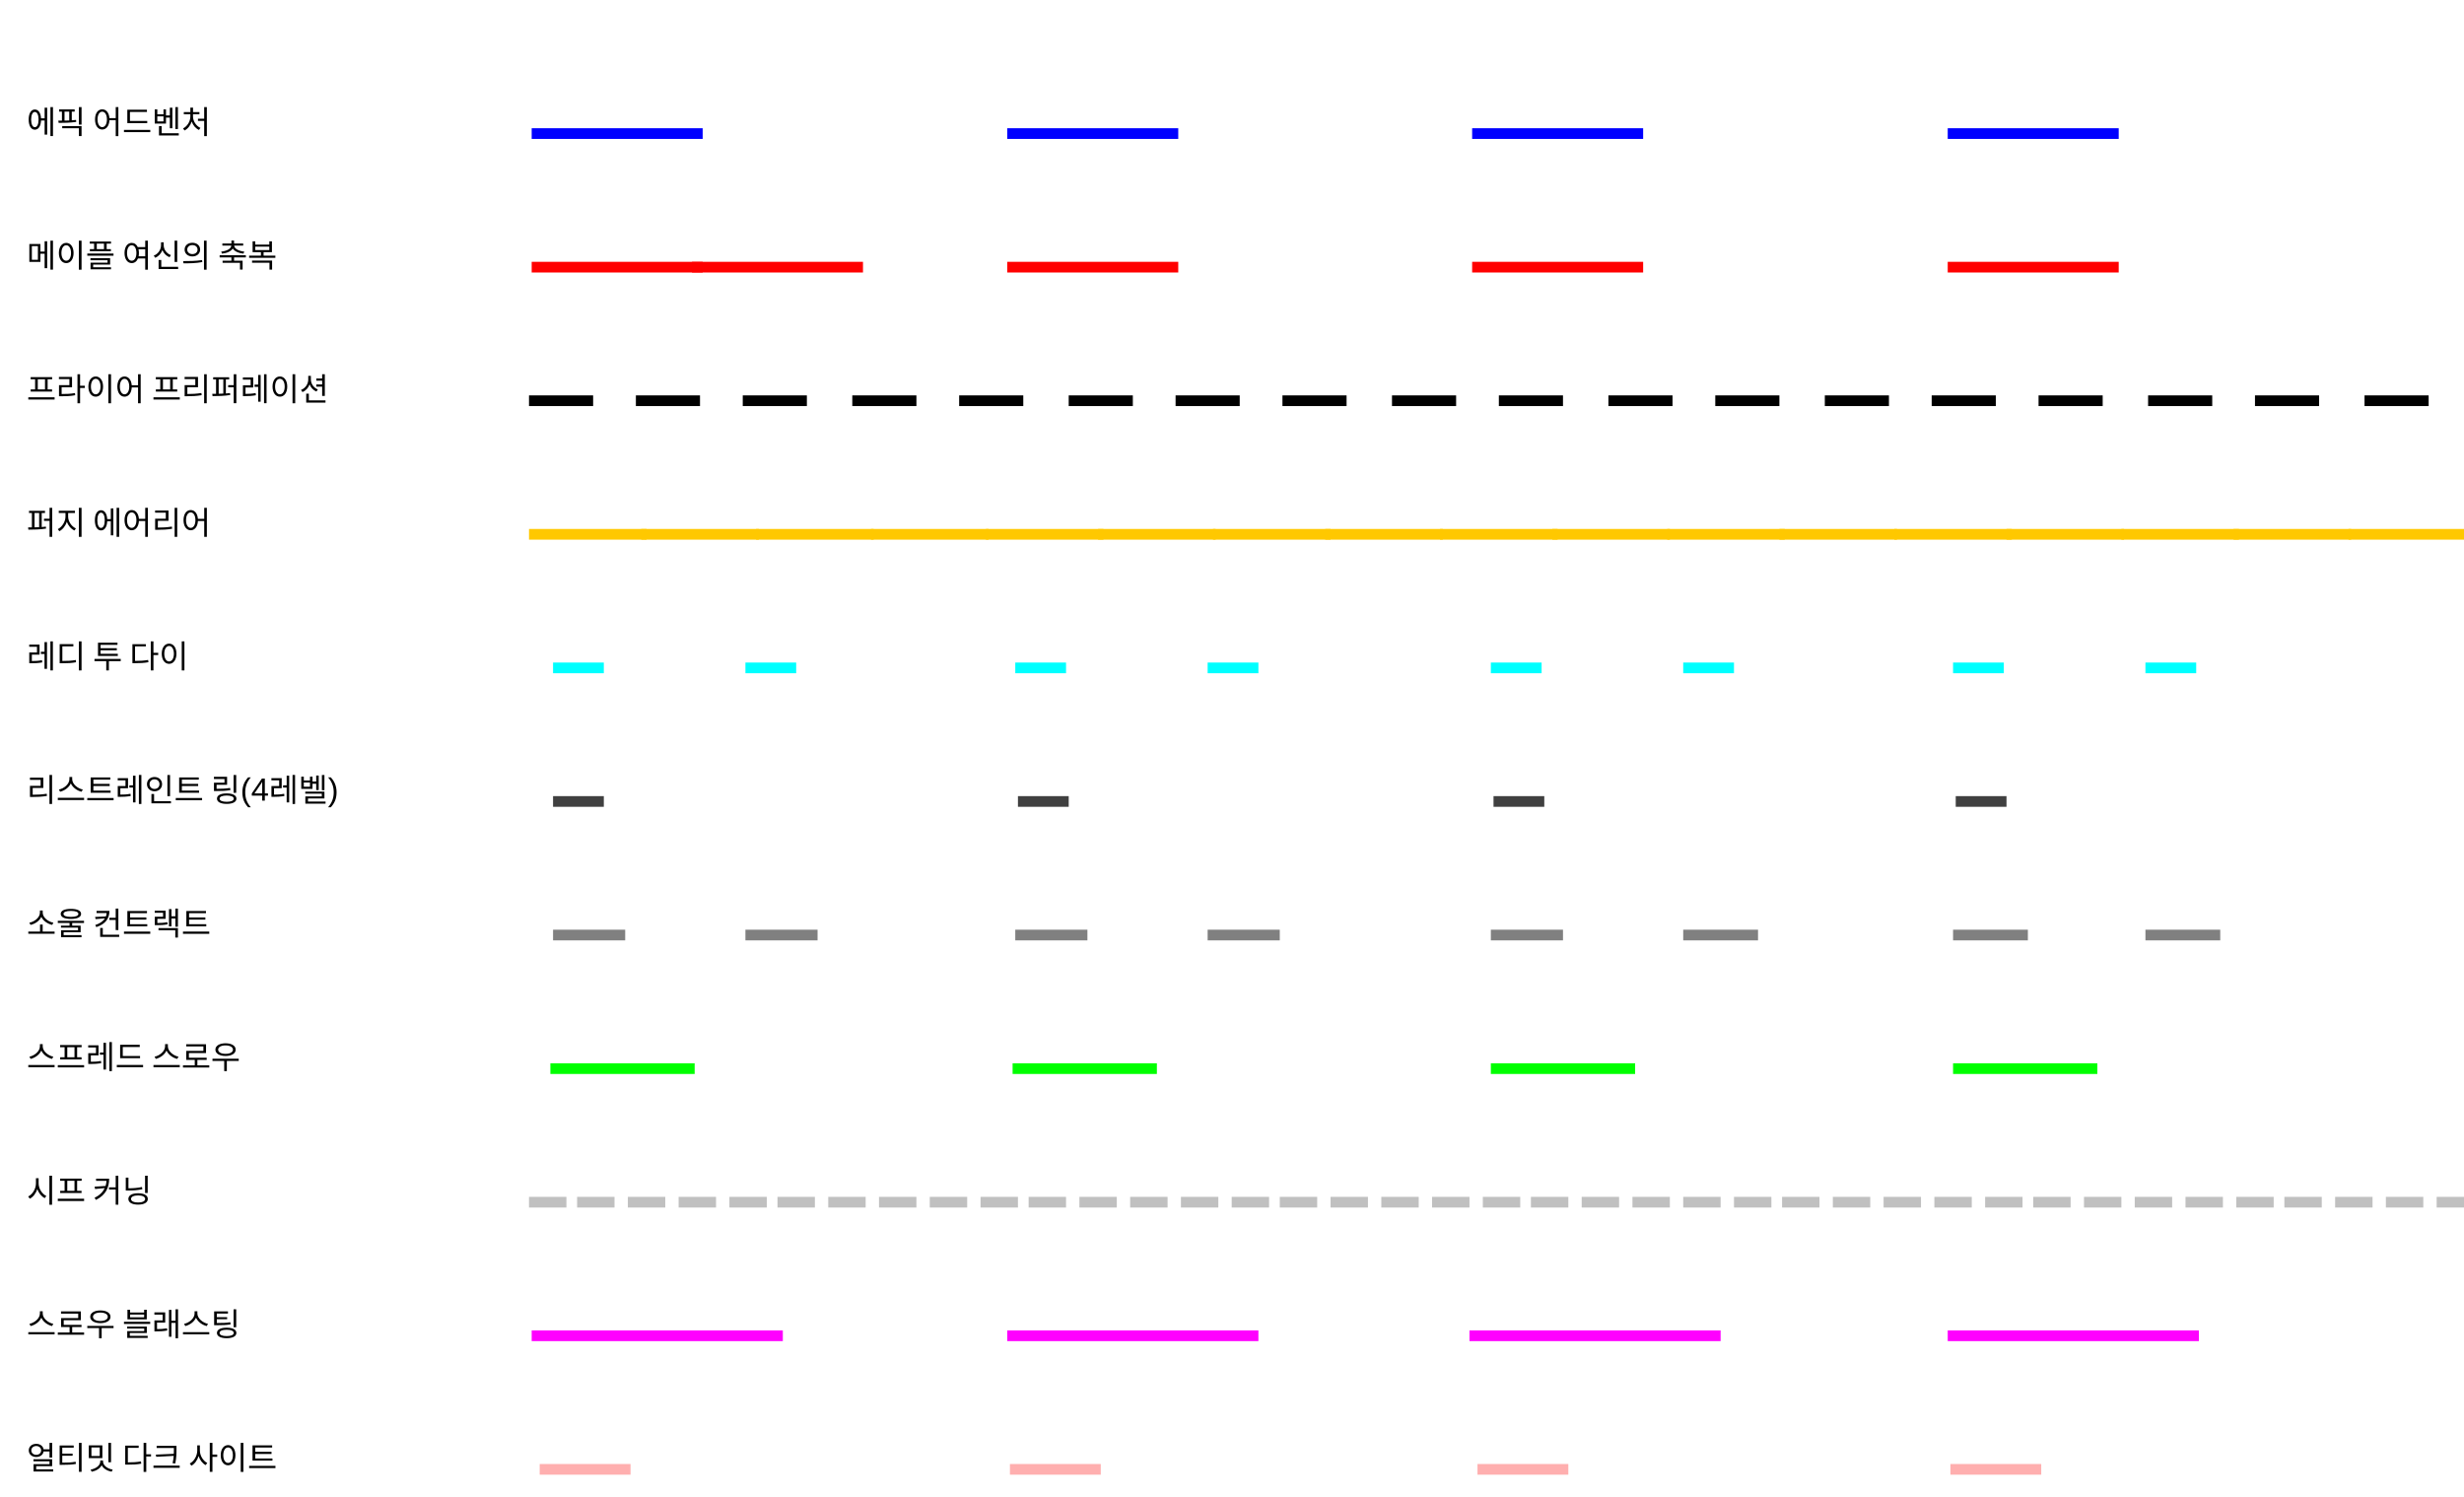
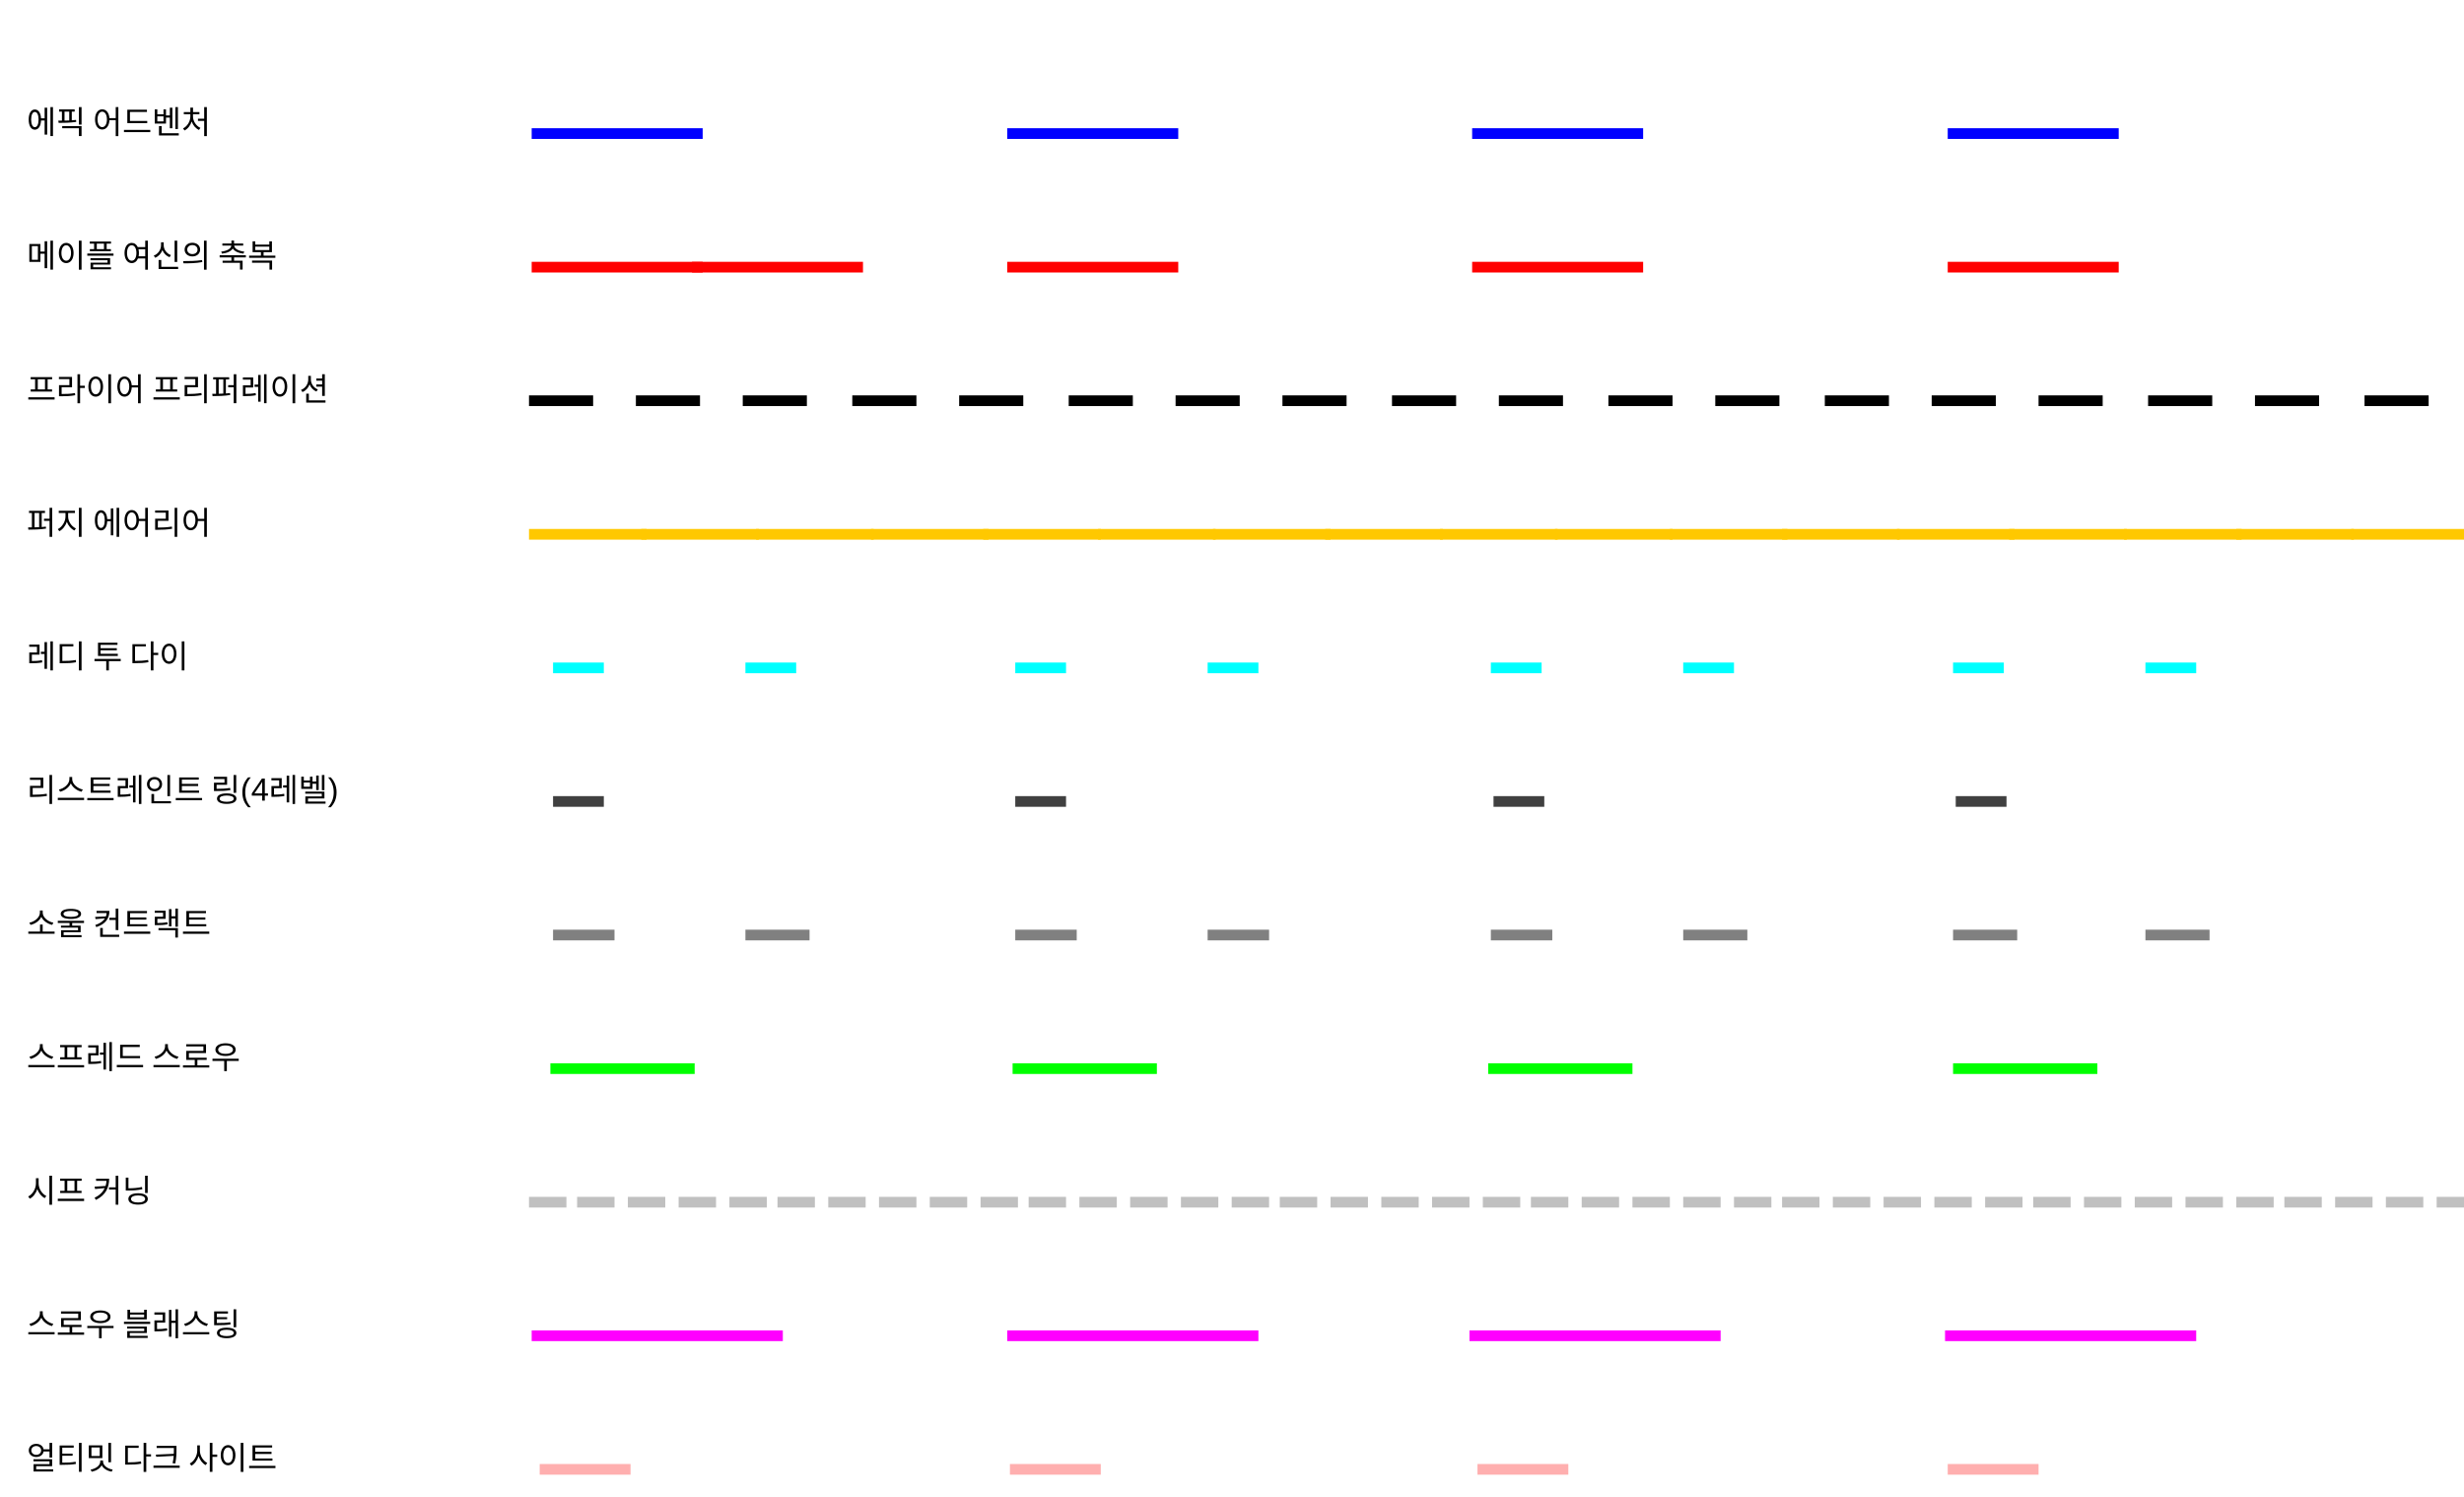
<svg xmlns="http://www.w3.org/2000/svg" style="fill-opacity:1; color-rendering:auto; color-interpolation:auto; text-rendering:auto; stroke:black; stroke-linecap:square; stroke-miterlimit:10; shape-rendering:auto; stroke-opacity:1; fill:black; stroke-dasharray:none; font-weight:normal; stroke-width:1; font-family:'Dialog'; font-style:normal; stroke-linejoin:miter; font-size:12px; stroke-dashoffset:0; image-rendering:auto;">
  <defs id="genericDefs" />
  <g>
    <g style="font-family:'Arial';">
      <text x="10" xml:space="preserve" y="50" style="stroke:none;">에픽 어드벤처</text>
      <line x1="201" x2="261" y1="50" style="fill:none; stroke:blue; stroke-width:4;" y2="50" />
      <line x1="379" x2="439" y1="50" style="fill:none; stroke:blue; stroke-width:4;" y2="50" />
      <line x1="553" x2="613" y1="50" style="fill:none; stroke:blue; stroke-width:4;" y2="50" />
      <line x1="731" x2="791" y1="50" style="fill:none; stroke:blue; stroke-width:4;" y2="50" />
      <text x="10" xml:space="preserve" y="100" style="stroke-width:4; stroke:none;">메이플 여신의 축복</text>
      <line x1="201" x2="261" y1="100" style="fill:none; stroke:red; stroke-width:4;" y2="100" />
      <line x1="261" x2="321" y1="100" style="fill:none; stroke:red; stroke-width:4;" y2="100" />
      <line x1="379" x2="439" y1="100" style="fill:none; stroke:red; stroke-width:4;" y2="100" />
      <line x1="553" x2="613" y1="100" style="fill:none; stroke:red; stroke-width:4;" y2="100" />
      <line x1="731" x2="791" y1="100" style="fill:none; stroke:red; stroke-width:4;" y2="100" />
      <text x="10" xml:space="preserve" y="150" style="stroke-width:4; stroke:none;">프라이어 프리퍼레이션</text>
      <line x1="200" x2="220" y1="150" style="fill:none; stroke-width:4;" y2="150" />
      <line x1="240" x2="260" y1="150" style="fill:none; stroke-width:4;" y2="150" />
      <line x1="280" x2="300" y1="150" style="fill:none; stroke-width:4;" y2="150" />
      <line x1="321" x2="341" y1="150" style="fill:none; stroke-width:4;" y2="150" />
      <line x1="361" x2="381" y1="150" style="fill:none; stroke-width:4;" y2="150" />
      <line x1="402" x2="422" y1="150" style="fill:none; stroke-width:4;" y2="150" />
      <line x1="442" x2="462" y1="150" style="fill:none; stroke-width:4;" y2="150" />
      <line x1="482" x2="502" y1="150" style="fill:none; stroke-width:4;" y2="150" />
      <line x1="523" x2="543" y1="150" style="fill:none; stroke-width:4;" y2="150" />
      <line x1="563" x2="583" y1="150" style="fill:none; stroke-width:4;" y2="150" />
      <line x1="604" x2="624" y1="150" style="fill:none; stroke-width:4;" y2="150" />
      <line x1="644" x2="664" y1="150" style="fill:none; stroke-width:4;" y2="150" />
      <line x1="685" x2="705" y1="150" style="fill:none; stroke-width:4;" y2="150" />
      <line x1="725" x2="745" y1="150" style="fill:none; stroke-width:4;" y2="150" />
      <line x1="765" x2="785" y1="150" style="fill:none; stroke-width:4;" y2="150" />
      <line x1="806" x2="826" y1="150" style="fill:none; stroke-width:4;" y2="150" />
      <line x1="846" x2="866" y1="150" style="fill:none; stroke-width:4;" y2="150" />
      <line x1="887" x2="907" y1="150" style="fill:none; stroke-width:4;" y2="150" />
      <text x="10" xml:space="preserve" y="200" style="stroke-width:4; stroke:none;">퍼지 에어리어</text>
      <line x1="200" x2="240" y1="200" style="fill:none; stroke:rgb(255,200,0); stroke-width:4;" y2="200" />
      <line x1="242" x2="282" y1="200" style="fill:none; stroke:rgb(255,200,0); stroke-width:4;" y2="200" />
      <line x1="285" x2="325" y1="200" style="fill:none; stroke:rgb(255,200,0); stroke-width:4;" y2="200" />
      <line x1="328" x2="368" y1="200" style="fill:none; stroke:rgb(255,200,0); stroke-width:4;" y2="200" />
-       <line x1="371" x2="411" y1="200" style="fill:none; stroke:rgb(255,200,0); stroke-width:4;" y2="200" />
+       <line x1="370" x2="410" y1="200" style="fill:none; stroke:rgb(255,200,0); stroke-width:4;" y2="200" />
      <line x1="413" x2="453" y1="200" style="fill:none; stroke:rgb(255,200,0); stroke-width:4;" y2="200" />
      <line x1="456" x2="496" y1="200" style="fill:none; stroke:rgb(255,200,0); stroke-width:4;" y2="200" />
      <line x1="498" x2="538" y1="200" style="fill:none; stroke:rgb(255,200,0); stroke-width:4;" y2="200" />
      <line x1="541" x2="581" y1="200" style="fill:none; stroke:rgb(255,200,0); stroke-width:4;" y2="200" />
-       <line x1="583" x2="623" y1="200" style="fill:none; stroke:rgb(255,200,0); stroke-width:4;" y2="200" />
-       <line x1="626" x2="666" y1="200" style="fill:none; stroke:rgb(255,200,0); stroke-width:4;" y2="200" />
-       <line x1="668" x2="708" y1="200" style="fill:none; stroke:rgb(255,200,0); stroke-width:4;" y2="200" />
-       <line x1="711" x2="751" y1="200" style="fill:none; stroke:rgb(255,200,0); stroke-width:4;" y2="200" />
-       <line x1="753" x2="793" y1="200" style="fill:none; stroke:rgb(255,200,0); stroke-width:4;" y2="200" />
-       <line x1="796" x2="836" y1="200" style="fill:none; stroke:rgb(255,200,0); stroke-width:4;" y2="200" />
-       <line x1="838" x2="878" y1="200" style="fill:none; stroke:rgb(255,200,0); stroke-width:4;" y2="200" />
-       <line x1="881" x2="921" y1="200" style="fill:none; stroke:rgb(255,200,0); stroke-width:4;" y2="200" />
+       <line x1="584" x2="624" y1="200" style="fill:none; stroke:rgb(255,200,0); stroke-width:4;" y2="200" />
+       <line x1="627" x2="667" y1="200" style="fill:none; stroke:rgb(255,200,0); stroke-width:4;" y2="200" />
+       <line x1="669" x2="709" y1="200" style="fill:none; stroke:rgb(255,200,0); stroke-width:4;" y2="200" />
+       <line x1="712" x2="752" y1="200" style="fill:none; stroke:rgb(255,200,0); stroke-width:4;" y2="200" />
+       <line x1="754" x2="794" y1="200" style="fill:none; stroke:rgb(255,200,0); stroke-width:4;" y2="200" />
+       <line x1="797" x2="837" y1="200" style="fill:none; stroke:rgb(255,200,0); stroke-width:4;" y2="200" />
+       <line x1="839" x2="879" y1="200" style="fill:none; stroke:rgb(255,200,0); stroke-width:4;" y2="200" />
+       <line x1="882" x2="922" y1="200" style="fill:none; stroke:rgb(255,200,0); stroke-width:4;" y2="200" />
      <text x="10" xml:space="preserve" y="250" style="stroke-width:4; stroke:none;">레디 투 다이</text>
      <line x1="209" x2="224" y1="250" style="fill:none; stroke:aqua; stroke-width:4;" y2="250" />
      <line x1="281" x2="296" y1="250" style="fill:none; stroke:aqua; stroke-width:4;" y2="250" />
      <line x1="382" x2="397" y1="250" style="fill:none; stroke:aqua; stroke-width:4;" y2="250" />
      <line x1="454" x2="469" y1="250" style="fill:none; stroke:aqua; stroke-width:4;" y2="250" />
      <line x1="560" x2="575" y1="250" style="fill:none; stroke:aqua; stroke-width:4;" y2="250" />
      <line x1="632" x2="647" y1="250" style="fill:none; stroke:aqua; stroke-width:4;" y2="250" />
      <line x1="733" x2="748" y1="250" style="fill:none; stroke:aqua; stroke-width:4;" y2="250" />
      <line x1="805" x2="820" y1="250" style="fill:none; stroke:aqua; stroke-width:4;" y2="250" />
      <text x="10" xml:space="preserve" y="300" style="stroke-width:4; stroke:none;">리스트레인트 링(4레벨)</text>
      <line x1="209" x2="224" y1="300" style="fill:none; stroke:rgb(64,64,64); stroke-width:4;" y2="300" />
-       <line x1="383" x2="398" y1="300" style="fill:none; stroke:rgb(64,64,64); stroke-width:4;" y2="300" />
+       <line x1="382" x2="397" y1="300" style="fill:none; stroke:rgb(64,64,64); stroke-width:4;" y2="300" />
      <line x1="561" x2="576" y1="300" style="fill:none; stroke:rgb(64,64,64); stroke-width:4;" y2="300" />
      <line x1="734" x2="749" y1="300" style="fill:none; stroke:rgb(64,64,64); stroke-width:4;" y2="300" />
      <text x="10" xml:space="preserve" y="350" style="stroke-width:4; stroke:none;">소울 컨트랙트</text>
-       <line x1="209" x2="232" y1="350" style="fill:none; stroke:gray; stroke-width:4;" y2="350" />
-       <line x1="281" x2="304" y1="350" style="fill:none; stroke:gray; stroke-width:4;" y2="350" />
-       <line x1="382" x2="405" y1="350" style="fill:none; stroke:gray; stroke-width:4;" y2="350" />
-       <line x1="454" x2="477" y1="350" style="fill:none; stroke:gray; stroke-width:4;" y2="350" />
-       <line x1="560" x2="583" y1="350" style="fill:none; stroke:gray; stroke-width:4;" y2="350" />
-       <line x1="632" x2="656" y1="350" style="fill:none; stroke:gray; stroke-width:4;" y2="350" />
-       <line x1="733" x2="757" y1="350" style="fill:none; stroke:gray; stroke-width:4;" y2="350" />
-       <line x1="805" x2="829" y1="350" style="fill:none; stroke:gray; stroke-width:4;" y2="350" />
+       <line x1="209" x2="228" y1="350" style="fill:none; stroke:gray; stroke-width:4;" y2="350" />
+       <line x1="281" x2="301" y1="350" style="fill:none; stroke:gray; stroke-width:4;" y2="350" />
+       <line x1="382" x2="401" y1="350" style="fill:none; stroke:gray; stroke-width:4;" y2="350" />
+       <line x1="454" x2="473" y1="350" style="fill:none; stroke:gray; stroke-width:4;" y2="350" />
+       <line x1="560" x2="579" y1="350" style="fill:none; stroke:gray; stroke-width:4;" y2="350" />
+       <line x1="632" x2="652" y1="350" style="fill:none; stroke:gray; stroke-width:4;" y2="350" />
+       <line x1="733" x2="753" y1="350" style="fill:none; stroke:gray; stroke-width:4;" y2="350" />
+       <line x1="805" x2="825" y1="350" style="fill:none; stroke:gray; stroke-width:4;" y2="350" />
      <text x="10" xml:space="preserve" y="400" style="stroke-width:4; stroke:none;">스프레드 스로우</text>
      <line x1="208" x2="258" y1="400" style="fill:none; stroke:lime; stroke-width:4;" y2="400" />
      <line x1="381" x2="431" y1="400" style="fill:none; stroke:lime; stroke-width:4;" y2="400" />
-       <line x1="560" x2="610" y1="400" style="fill:none; stroke:lime; stroke-width:4;" y2="400" />
+       <line x1="559" x2="609" y1="400" style="fill:none; stroke:lime; stroke-width:4;" y2="400" />
      <line x1="733" x2="783" y1="400" style="fill:none; stroke:lime; stroke-width:4;" y2="400" />
      <text x="10" xml:space="preserve" y="450" style="stroke-width:4; stroke:none;">시프 커닝</text>
      <line x1="200" x2="210" y1="450" style="fill:none; stroke:silver; stroke-width:4;" y2="450" />
      <line x1="218" x2="228" y1="450" style="fill:none; stroke:silver; stroke-width:4;" y2="450" />
      <line x1="237" x2="247" y1="450" style="fill:none; stroke:silver; stroke-width:4;" y2="450" />
      <line x1="256" x2="266" y1="450" style="fill:none; stroke:silver; stroke-width:4;" y2="450" />
      <line x1="275" x2="285" y1="450" style="fill:none; stroke:silver; stroke-width:4;" y2="450" />
      <line x1="293" x2="303" y1="450" style="fill:none; stroke:silver; stroke-width:4;" y2="450" />
      <line x1="312" x2="322" y1="450" style="fill:none; stroke:silver; stroke-width:4;" y2="450" />
      <line x1="331" x2="341" y1="450" style="fill:none; stroke:silver; stroke-width:4;" y2="450" />
      <line x1="350" x2="360" y1="450" style="fill:none; stroke:silver; stroke-width:4;" y2="450" />
      <line x1="369" x2="379" y1="450" style="fill:none; stroke:silver; stroke-width:4;" y2="450" />
      <line x1="387" x2="397" y1="450" style="fill:none; stroke:silver; stroke-width:4;" y2="450" />
      <line x1="406" x2="416" y1="450" style="fill:none; stroke:silver; stroke-width:4;" y2="450" />
      <line x1="425" x2="435" y1="450" style="fill:none; stroke:silver; stroke-width:4;" y2="450" />
      <line x1="444" x2="454" y1="450" style="fill:none; stroke:silver; stroke-width:4;" y2="450" />
      <line x1="463" x2="473" y1="450" style="fill:none; stroke:silver; stroke-width:4;" y2="450" />
      <line x1="481" x2="491" y1="450" style="fill:none; stroke:silver; stroke-width:4;" y2="450" />
      <line x1="500" x2="510" y1="450" style="fill:none; stroke:silver; stroke-width:4;" y2="450" />
      <line x1="519" x2="529" y1="450" style="fill:none; stroke:silver; stroke-width:4;" y2="450" />
      <line x1="538" x2="548" y1="450" style="fill:none; stroke:silver; stroke-width:4;" y2="450" />
      <line x1="557" x2="567" y1="450" style="fill:none; stroke:silver; stroke-width:4;" y2="450" />
      <line x1="575" x2="585" y1="450" style="fill:none; stroke:silver; stroke-width:4;" y2="450" />
      <line x1="594" x2="604" y1="450" style="fill:none; stroke:silver; stroke-width:4;" y2="450" />
      <line x1="613" x2="623" y1="450" style="fill:none; stroke:silver; stroke-width:4;" y2="450" />
      <line x1="632" x2="642" y1="450" style="fill:none; stroke:silver; stroke-width:4;" y2="450" />
      <line x1="651" x2="661" y1="450" style="fill:none; stroke:silver; stroke-width:4;" y2="450" />
      <line x1="669" x2="679" y1="450" style="fill:none; stroke:silver; stroke-width:4;" y2="450" />
      <line x1="688" x2="698" y1="450" style="fill:none; stroke:silver; stroke-width:4;" y2="450" />
      <line x1="707" x2="717" y1="450" style="fill:none; stroke:silver; stroke-width:4;" y2="450" />
      <line x1="726" x2="736" y1="450" style="fill:none; stroke:silver; stroke-width:4;" y2="450" />
      <line x1="745" x2="755" y1="450" style="fill:none; stroke:silver; stroke-width:4;" y2="450" />
      <line x1="763" x2="773" y1="450" style="fill:none; stroke:silver; stroke-width:4;" y2="450" />
      <line x1="782" x2="792" y1="450" style="fill:none; stroke:silver; stroke-width:4;" y2="450" />
      <line x1="801" x2="811" y1="450" style="fill:none; stroke:silver; stroke-width:4;" y2="450" />
      <line x1="820" x2="830" y1="450" style="fill:none; stroke:silver; stroke-width:4;" y2="450" />
      <line x1="839" x2="849" y1="450" style="fill:none; stroke:silver; stroke-width:4;" y2="450" />
      <line x1="857" x2="867" y1="450" style="fill:none; stroke:silver; stroke-width:4;" y2="450" />
      <line x1="876" x2="886" y1="450" style="fill:none; stroke:silver; stroke-width:4;" y2="450" />
      <line x1="895" x2="905" y1="450" style="fill:none; stroke:silver; stroke-width:4;" y2="450" />
      <line x1="914" x2="924" y1="450" style="fill:none; stroke:silver; stroke-width:4;" y2="450" />
      <text x="10" xml:space="preserve" y="500" style="stroke-width:4; stroke:none;">스로우 블래스팅</text>
      <line x1="201" x2="291" y1="500" style="fill:none; stroke:fuchsia; stroke-width:4;" y2="500" />
      <line x1="379" x2="469" y1="500" style="fill:none; stroke:fuchsia; stroke-width:4;" y2="500" />
      <line x1="552" x2="642" y1="500" style="fill:none; stroke:fuchsia; stroke-width:4;" y2="500" />
-       <line x1="731" x2="821" y1="500" style="fill:none; stroke:fuchsia; stroke-width:4;" y2="500" />
+       <line x1="730" x2="820" y1="500" style="fill:none; stroke:fuchsia; stroke-width:4;" y2="500" />
      <text x="10" xml:space="preserve" y="550" style="stroke-width:4; stroke:none;">얼티밋 다크 사이트</text>
      <line x1="204" x2="234" y1="550" style="fill:none; stroke:rgb(255,175,175); stroke-width:4;" y2="550" />
      <line x1="380" x2="410" y1="550" style="fill:none; stroke:rgb(255,175,175); stroke-width:4;" y2="550" />
      <line x1="555" x2="585" y1="550" style="fill:none; stroke:rgb(255,175,175); stroke-width:4;" y2="550" />
-       <line x1="732" x2="762" y1="550" style="fill:none; stroke:rgb(255,175,175); stroke-width:4;" y2="550" />
+       <line x1="731" x2="761" y1="550" style="fill:none; stroke:rgb(255,175,175); stroke-width:4;" y2="550" />
      <text x="200" xml:space="preserve" y="600" style="stroke-width:4; stroke:none;">0</text>
      <text x="260" xml:space="preserve" y="600" style="stroke-width:4; stroke:none;">1</text>
      <text x="320" xml:space="preserve" y="600" style="stroke-width:4; stroke:none;">2</text>
      <text x="380" xml:space="preserve" y="600" style="stroke-width:4; stroke:none;">3</text>
      <text x="440" xml:space="preserve" y="600" style="stroke-width:4; stroke:none;">4</text>
      <text x="500" xml:space="preserve" y="600" style="stroke-width:4; stroke:none;">5</text>
      <text x="560" xml:space="preserve" y="600" style="stroke-width:4; stroke:none;">6</text>
      <text x="620" xml:space="preserve" y="600" style="stroke-width:4; stroke:none;">7</text>
      <text x="680" xml:space="preserve" y="600" style="stroke-width:4; stroke:none;">8</text>
      <text x="740" xml:space="preserve" y="600" style="stroke-width:4; stroke:none;">9</text>
      <text x="800" xml:space="preserve" y="600" style="stroke-width:4; stroke:none;">10</text>
      <text x="860" xml:space="preserve" y="600" style="stroke-width:4; stroke:none;">11</text>
      <text x="920" xml:space="preserve" y="600" style="stroke-width:4; stroke:none;">12</text>
    </g>
  </g>
</svg>
